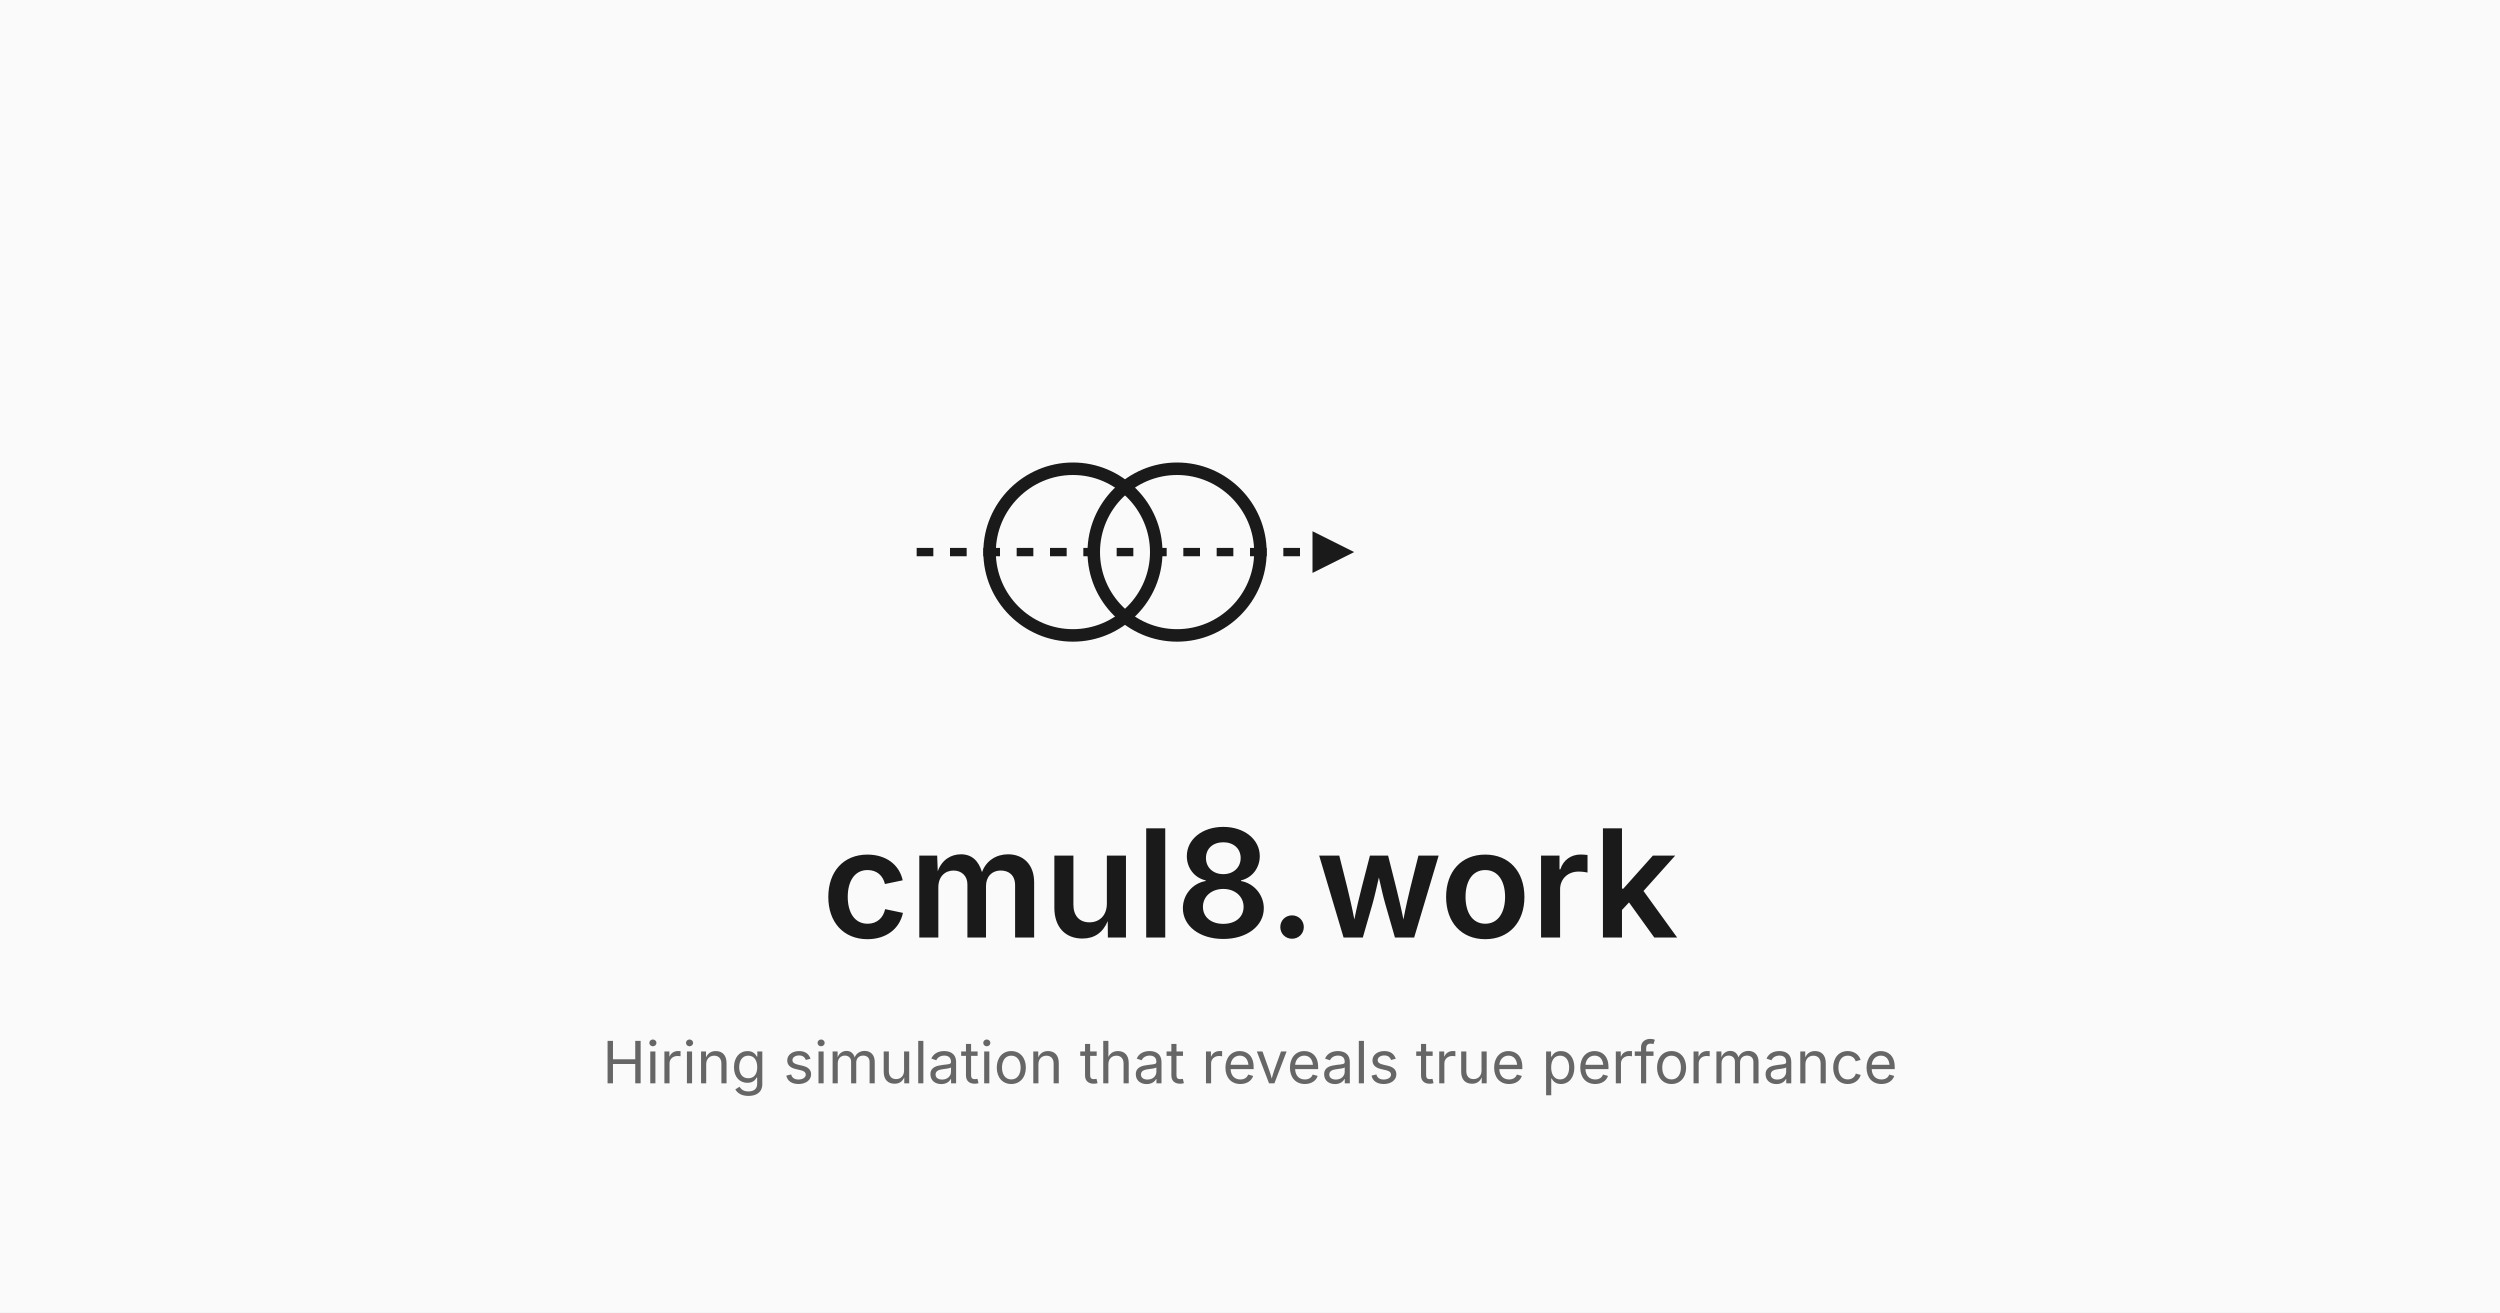
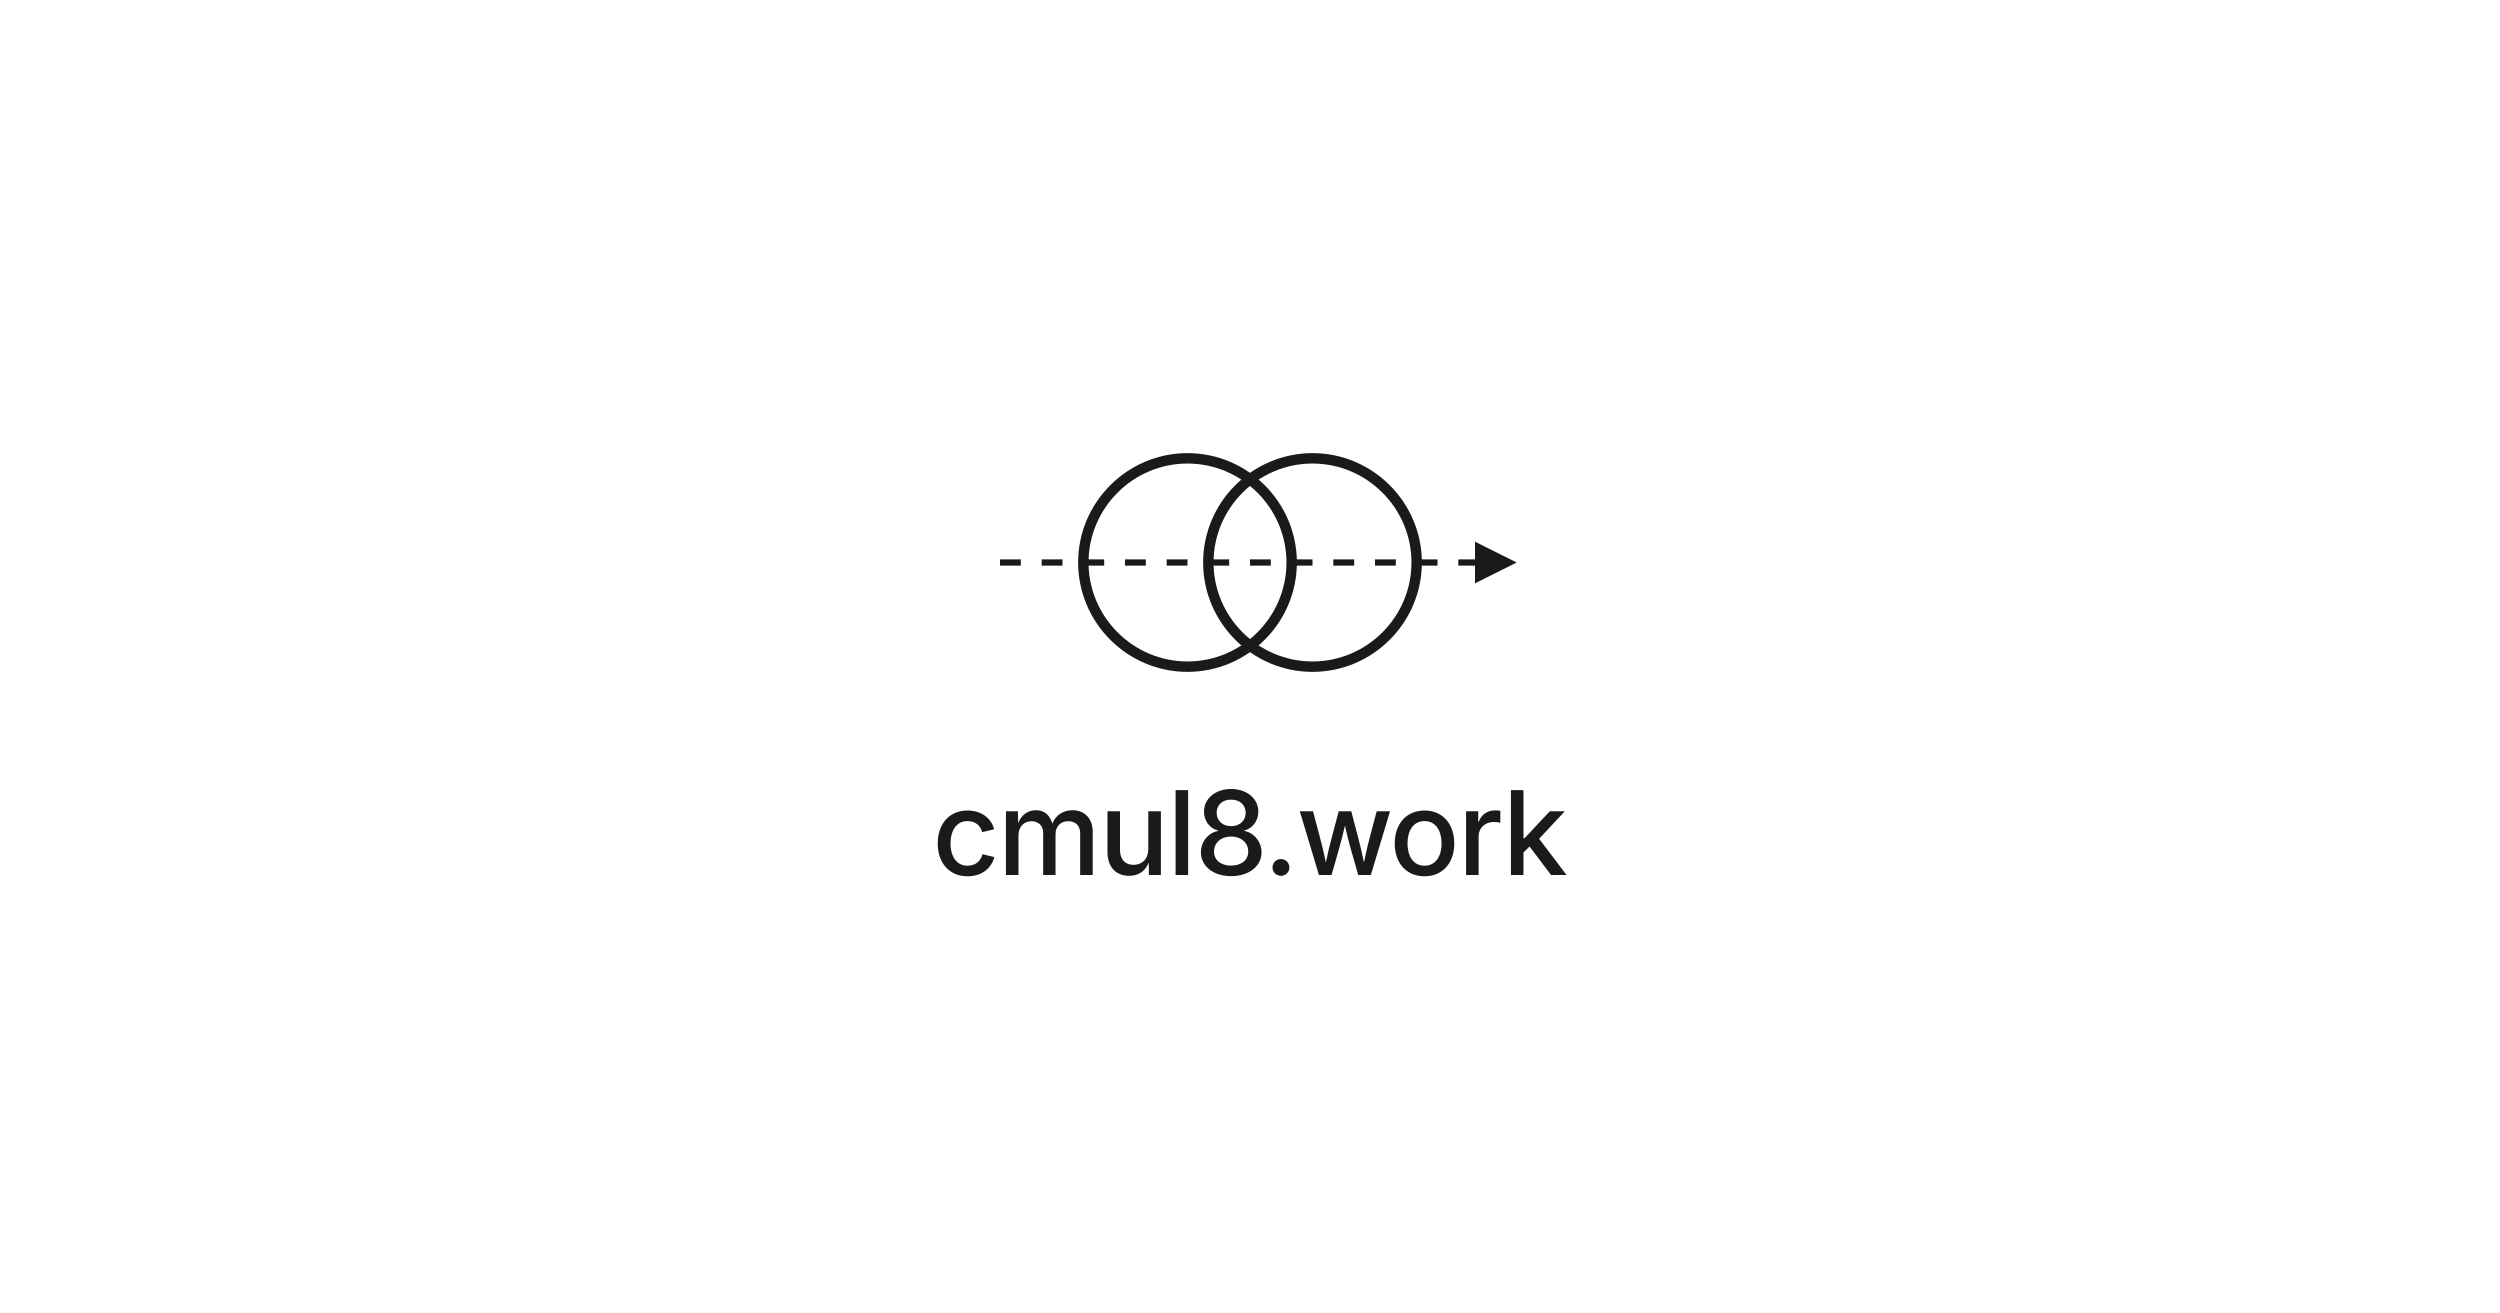
<svg xmlns="http://www.w3.org/2000/svg" width="1200" height="630" viewBox="0 0 1200 630" fill="none">
-   <rect width="1200" height="630" fill="#fafafb" />
-   <g transform="translate(440, 200)">
-     <path d="M35 65c0-22 18-40 40-40s40 18 40 40-18 40-40 40-40-18-40-40z" stroke="#1a1a1a" stroke-width="6" fill="none" />
-     <path d="M85 65c0-22 18-40 40-40s40 18 40 40-18 40-40 40-40-18-40-40z" stroke="#1a1a1a" stroke-width="6" fill="none" />
-     <line x1="0" y1="65" x2="200" y2="65" stroke="#1a1a1a" stroke-width="4" stroke-dasharray="8 8" />
-     <polygon points="190,55 210,65 190,75" fill="#1a1a1a" />
+   <rect width="1200" height="630" fill="#ffffff" />
+   <g transform="translate(480, 220)">
+     <path d="M40 50c0-27.5 22.5-50 50-50s50 22.5 50 50-22.5 50-50 50-50-22.5-50-50z" stroke="#1a1a1a" stroke-width="5" fill="none" />
+     <path d="M100 50c0-27.5 22.5-50 50-50s50 22.5 50 50-22.5 50-50 50-50-22.5-50-50z" stroke="#1a1a1a" stroke-width="5" fill="none" />
+     <line x1="0" y1="50" x2="240" y2="50" stroke="#1a1a1a" stroke-width="3" stroke-dasharray="10 10" />
+     <polygon points="228,40 248,50 228,60" fill="#1a1a1a" />
  </g>
-   <text x="600" y="450" font-family="Inter, -apple-system, BlinkMacSystemFont, sans-serif" font-size="72" font-weight="600" fill="#1a1a1a" text-anchor="middle">cmul8.work</text>
-   <text x="600" y="520" font-family="Inter, -apple-system, BlinkMacSystemFont, sans-serif" font-size="28" font-weight="400" fill="#666666" text-anchor="middle">Hiring simulation that reveals true performance</text>
+   <text x="600" y="420" font-family="Inter, -apple-system, sans-serif" font-size="56" font-weight="500" fill="#1a1a1a" text-anchor="middle" letter-spacing="-1">cmul8.work</text>
</svg>
